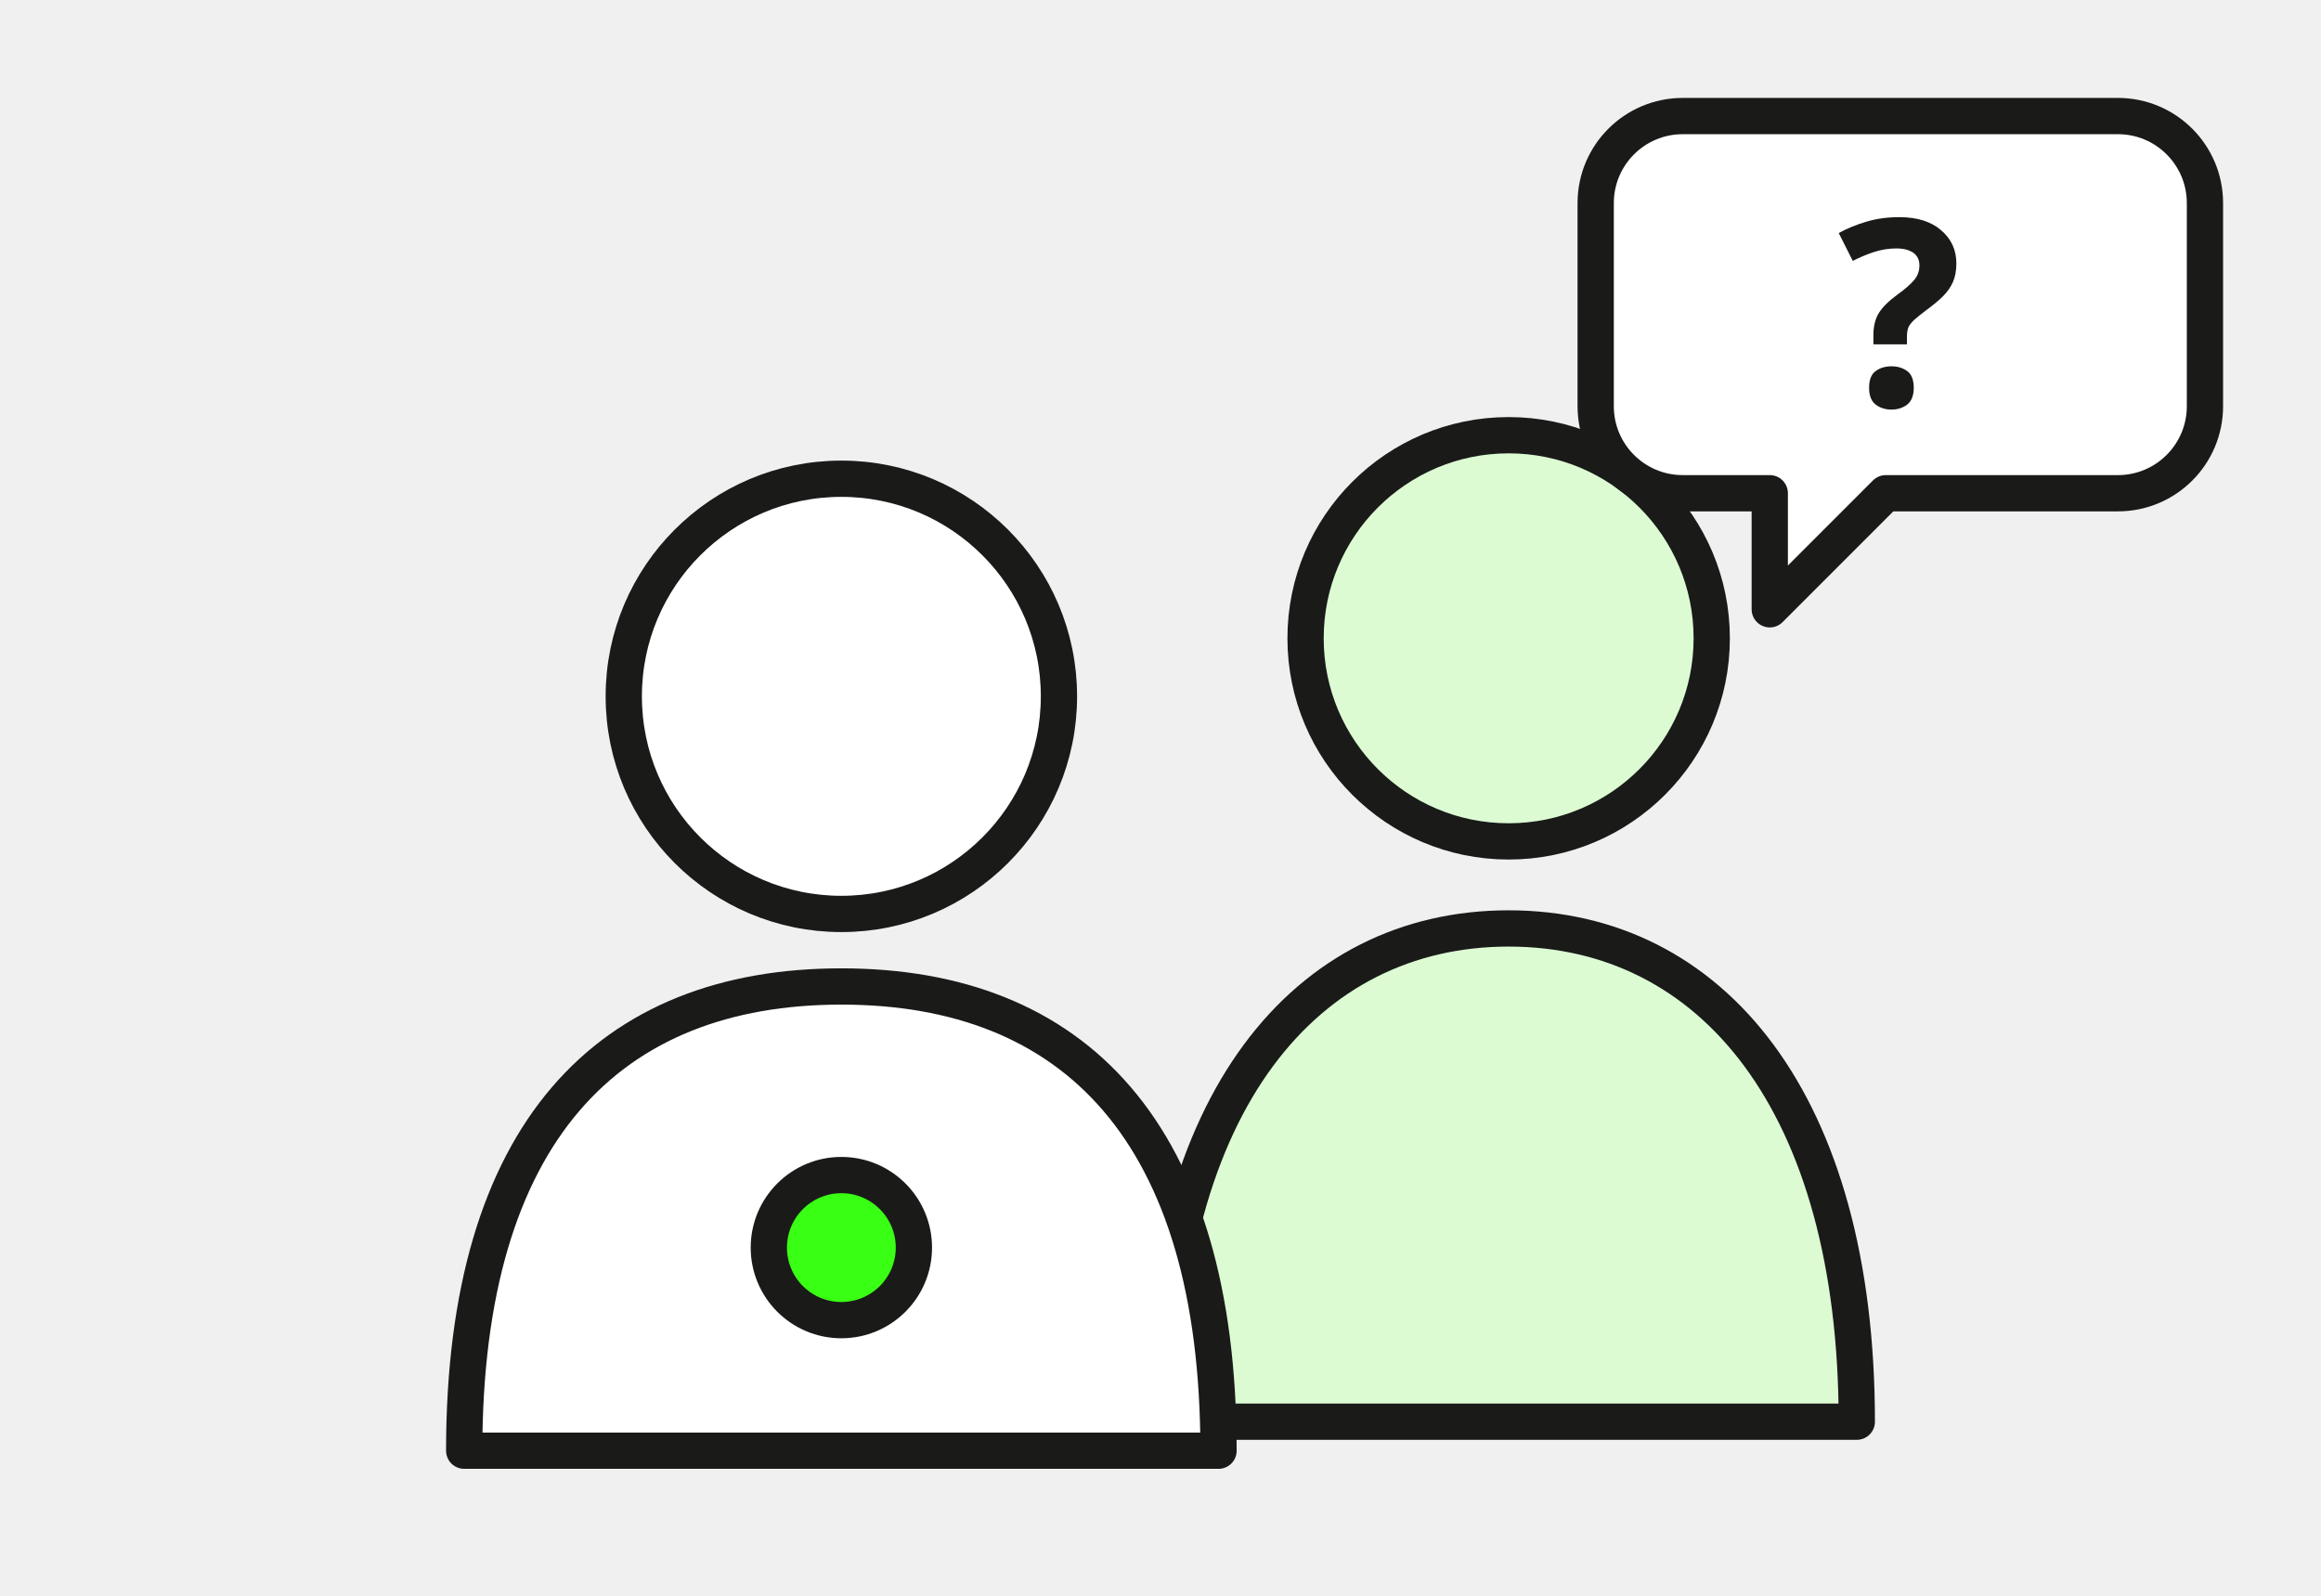
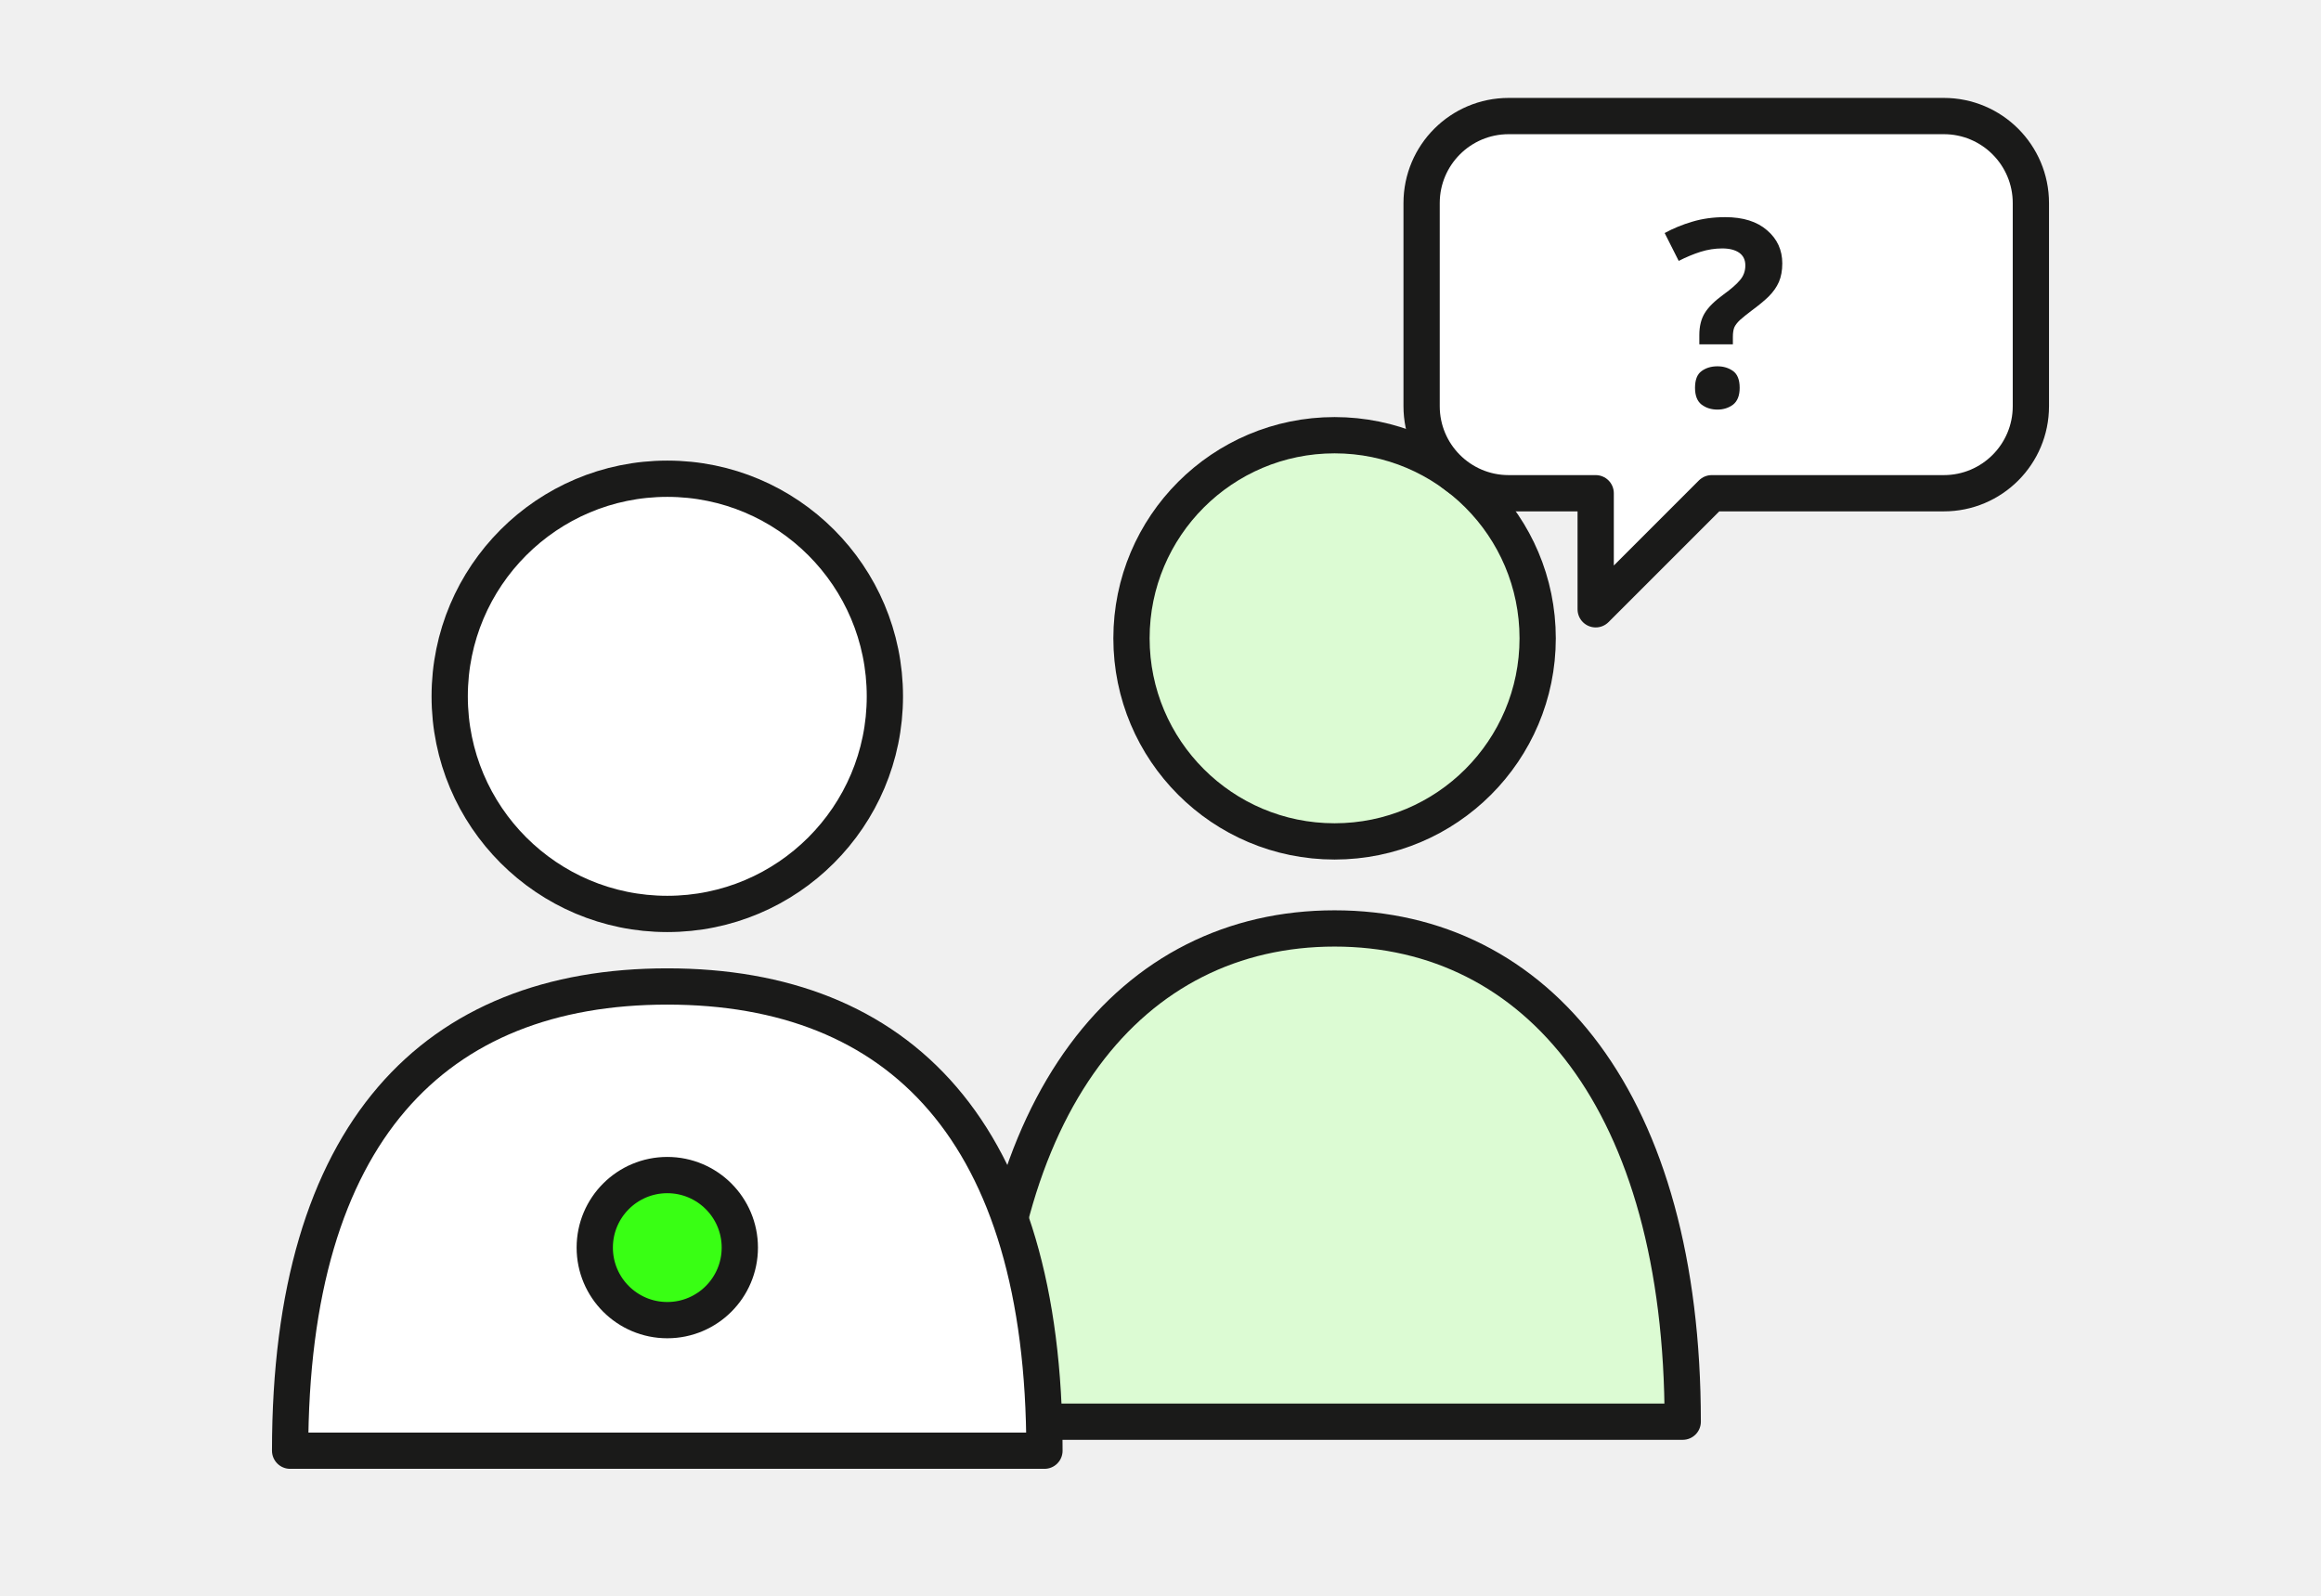
- <svg xmlns="http://www.w3.org/2000/svg" viewBox="0 0 160 110" width="320" height="220" role="img" aria-label="Sind Anleihen etwas für dich?">
+ <svg xmlns="http://www.w3.org/2000/svg" viewBox="12 0 160 110" width="320" height="220" role="img" aria-label="Sind Anleihen etwas für dich?">
  <circle cx="104" cy="44" r="14" fill="#DCFBD3" stroke="#1A1A19" stroke-width="2.5" stroke-linecap="round" stroke-linejoin="round" />
  <path d="M80 98C80 76 90 64 104 64C118 64 128 76 128 98Z" fill="#DCFBD3" stroke="#1A1A19" stroke-width="2.5" stroke-linecap="round" stroke-linejoin="round" />
  <circle cx="58" cy="48" r="15" fill="#FFFFFF" stroke="#1A1A19" stroke-width="2.5" stroke-linecap="round" stroke-linejoin="round" />
  <path d="M32 100C32 78 42 68 58 68C74 68 84 78 84 100Z" fill="#FFFFFF" stroke="#1A1A19" stroke-width="2.5" stroke-linecap="round" stroke-linejoin="round" />
  <path d="M116 8H146A6 6 0 0 1 152 14V28A6 6 0 0 1 146 34H130L122 42V34H116A6 6 0 0 1 110 28V14A6 6 0 0 1 116 8Z" fill="#FFFFFF" stroke="#1A1A19" stroke-width="2.5" stroke-linecap="round" stroke-linejoin="round" />
  <text x="131" y="28" text-anchor="middle" font-family="Manrope, sans-serif" font-weight="800" font-size="18" fill="#1A1A19">?</text>
  <circle cx="58" cy="86" r="5" fill="#39FF14" stroke="#1A1A19" stroke-width="2.5" stroke-linecap="round" stroke-linejoin="round" />
</svg>
